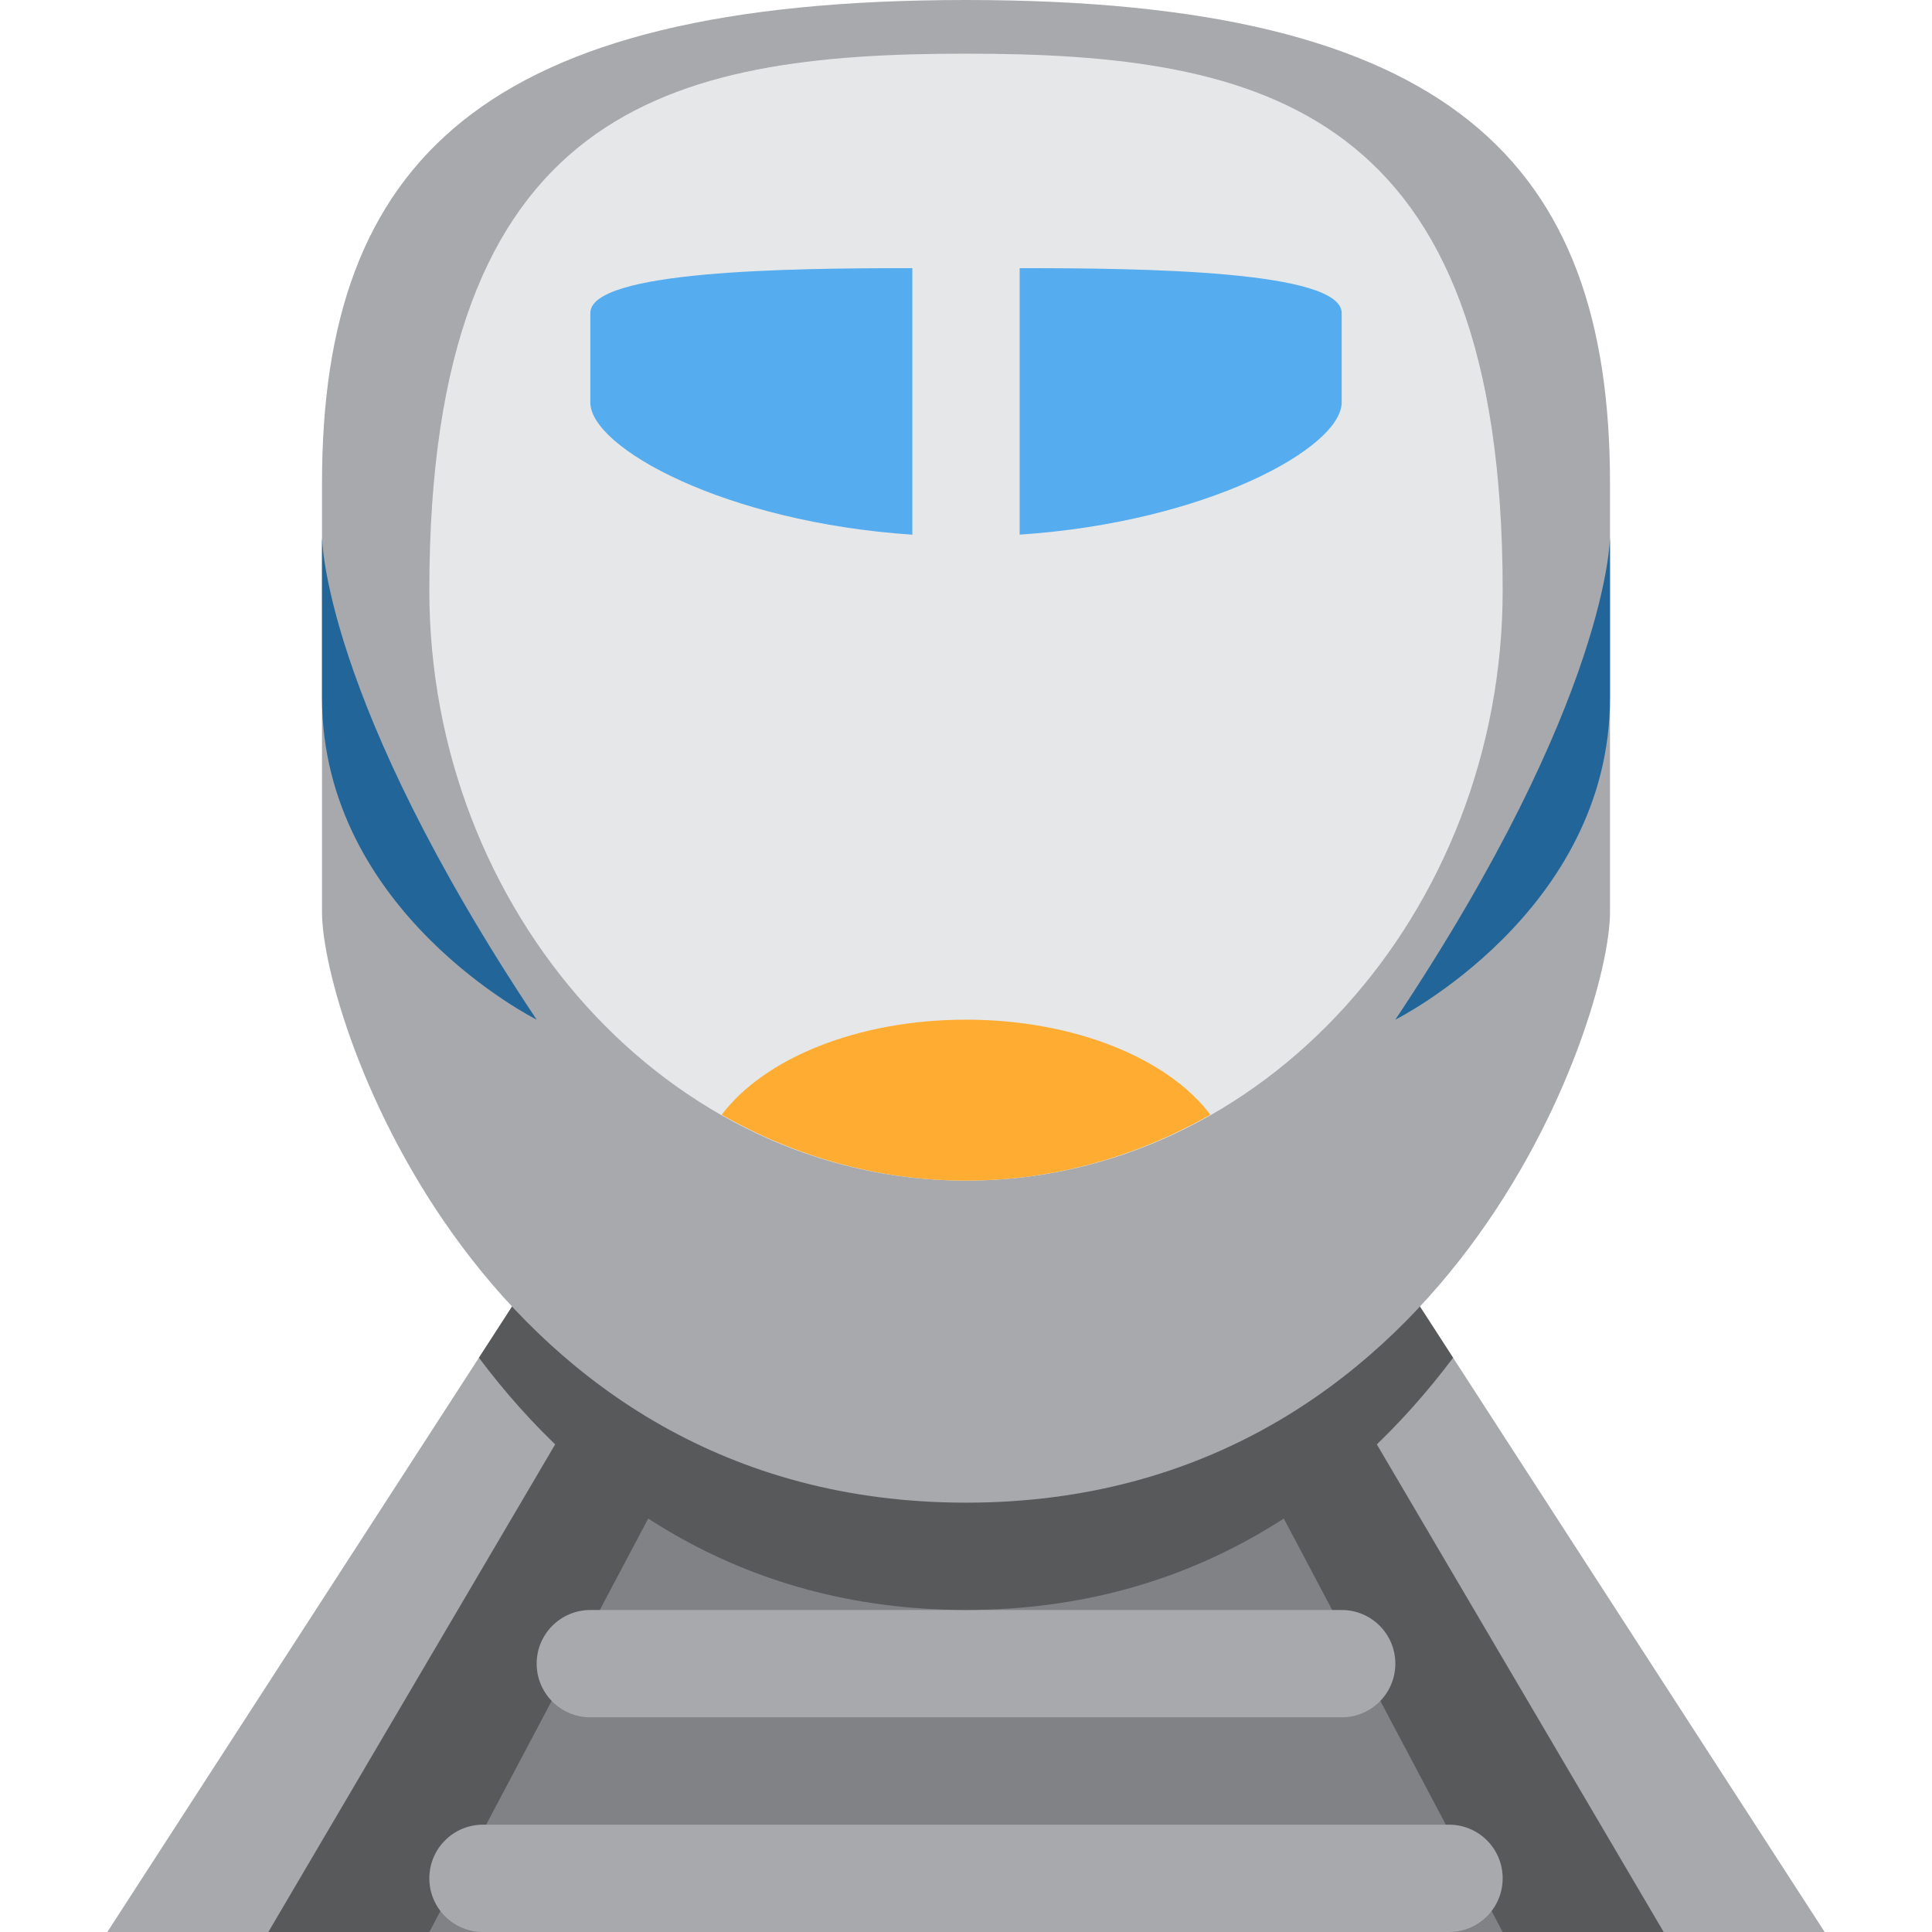
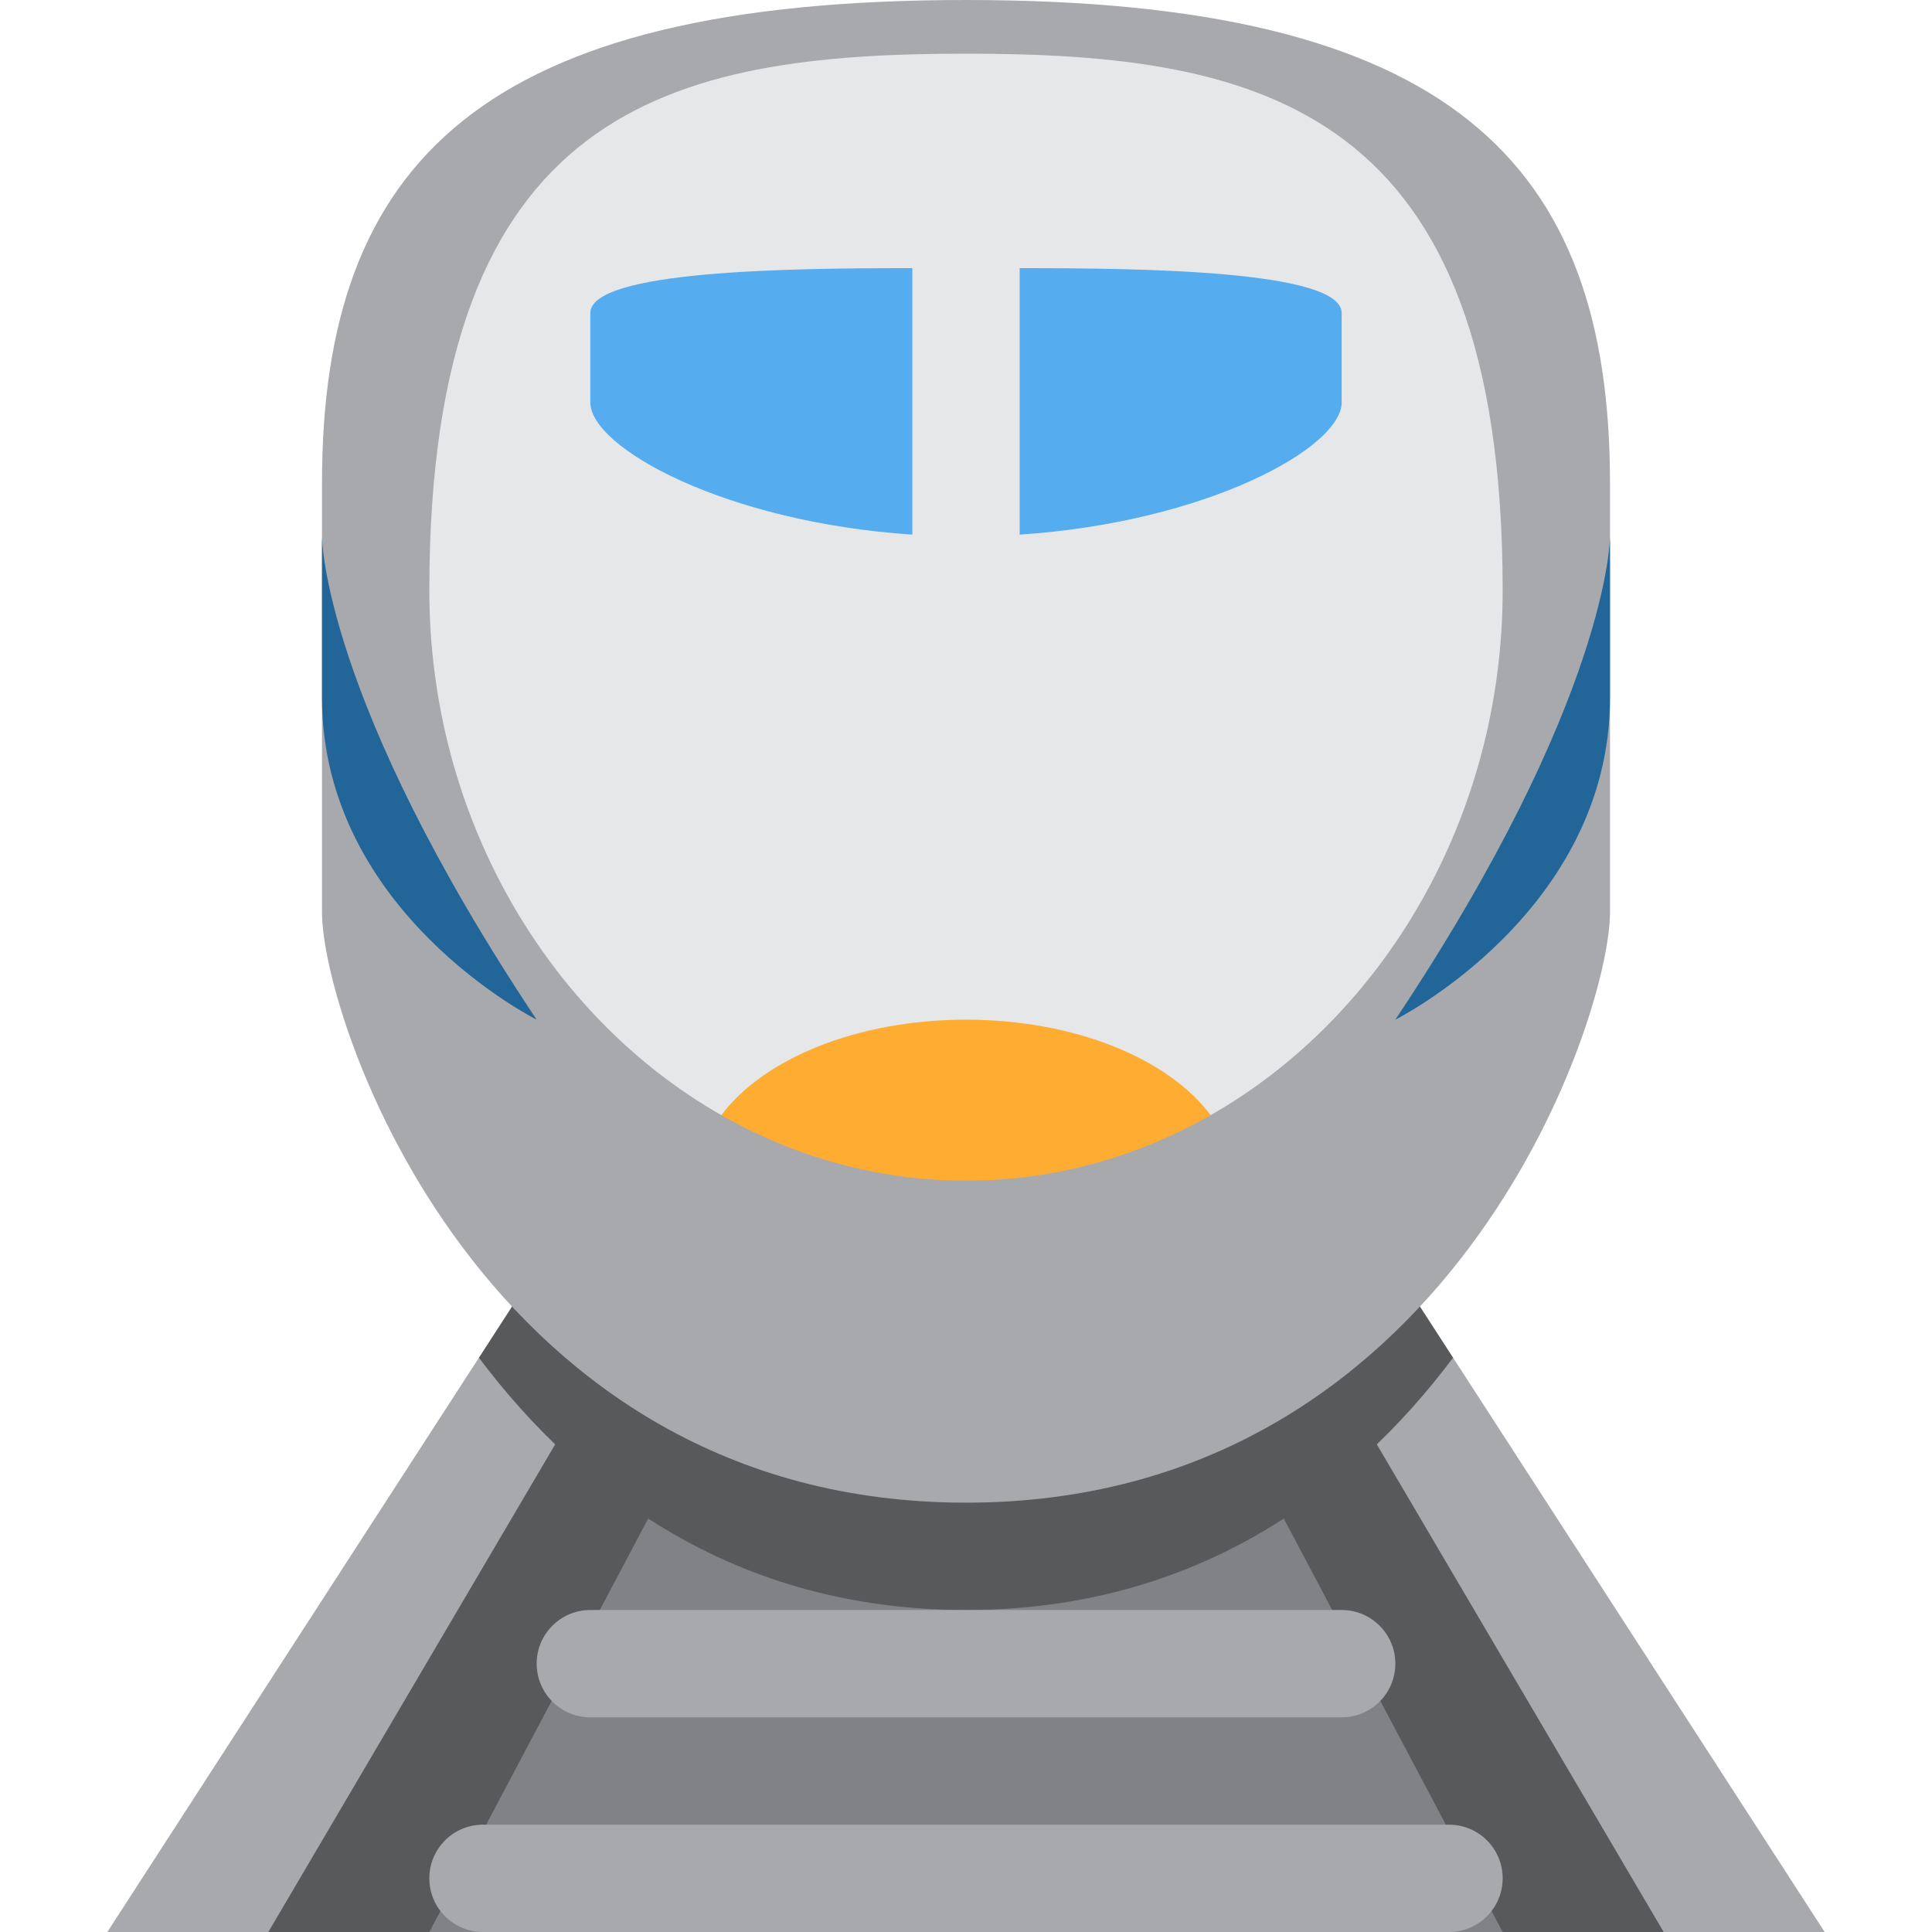
<svg xmlns="http://www.w3.org/2000/svg" viewBox="0 0 36 36">
-   <path fill="#A7A9AC" d="M2 36h32L23 19H13z" />
-   <path fill="#58595B" d="M5 36h26L21 19h-6z" />
-   <path fill="#808285" d="M8 36h20l-9-17h-2z" />
-   <path fill="#A7A9AC" d="M28 35c0 .553-.447 1-1 1H9c-.552 0-1-.447-1-1 0-.553.448-1 1-1h18c.553 0 1 .447 1 1zm-2-4c0 .553-.447 1-1 1H11c-.552 0-1-.447-1-1 0-.553.448-1 1-1h14c.553 0 1 .447 1 1z" />
-   <path fill="#58595B" d="M27.076 25.3L23 19H13l-4.076 6.3c1.889 2.517 4.798 4.699 9.076 4.699 4.277 0 7.188-2.183 9.076-4.699z" />
-   <path fill="#A7A9AC" d="M18 0C9 0 6 3 6 9v8c0 1.999 3 11 12 11s12-9.001 12-11V9c0-6-3-9-12-9z" />
-   <path fill="#E6E7E8" d="M8 11C8 2 12.477 1 18 1s10 1 10 10c0 6-4.477 11-10 11-5.523-.001-10-5-10-11z" />
-   <path fill="#FFAC33" d="M18 21.999c1.642 0 3.185-.45 4.553-1.228C21.77 19.729 20.03 19 18 19s-3.769.729-4.552 1.772c1.366.777 2.911 1.227 4.552 1.227z" />
-   <path d="M19 4.997v4.965c3.488-.232 6-1.621 6-2.463V5.833c0-.791-3.692-.838-6-.836zm-2 0c-2.308-.002-6 .044-6 .836V7.5c0 .842 2.512 2.231 6 2.463V4.997z" fill="#55ACEE" />
-   <path fill="#269" d="M6 10s0 3 4 9c0 0-4-2-4-6v-3zm24 0s0 3-4 9c0 0 4-2 4-6v-3z" />
+   <path d="M 2,36 l 6.924,-10.701 h18.152 l 6.924,10.701 h-3 l -13,-6 l -13,6 h-3 Z" fill="#A7A9AC" />
+   <path d="M 5,36 l 10,-17 h6 l 10,17 h-3 l -10,-5 l -10,5 h-3 Z" fill="#58595B" />
+   <path d="M 8,36 l 9,-17 h2 l 9,17 h-1 l-1,-0.5 h-16 l-1,0.5 h-1 Z" fill="#808285" />
+   <path fill="#58595B" d="M 27.076,25.299 c -1.889,2.518 -4.799,4.701 -9.076,4.701 s -7.187,-2.183 -9.076,-4.701 l 4.076,-6.299 h10 l 4.076,6.299 Z" />
+   <path fill="#A7A9AC" d="M 9,34 h18 a 1,1 0 01 0,2 h-18 a 1,1 0 01 0,-2 Z" />
+   <path fill="#A7A9AC" d="M 11,30 h14 a 1,1 0 01 0,2 h-14 a 1,1 0 01 0,-2 Z" />
+   <path fill="#A7A9AC" d="M 6,9 c 0,-6 3,-9 12,-9 s 12,3 12,9 v8 c 0,2 -3,11 -12,11 s -12,-9 -12,-11 v-8 Z" />
+   <path d="M 6,10 s 0,3 4,9 c 0,0 -4,-2 -4,-6 v-3 Z" fill="#269" />
+   <path d="M 30,10 v3 c 0,4 -4,6 -4,6 c 4,-6 4,-9 4,-9 Z" fill="#269" />
+   <path d="M 8,11 c 0,-9 4.477,-10 10,-10 s 10,1 10,10 c 0,4.216 -2.211,7.939 -5.441,9.779 h-9.118 c -3.23,-1.84 -5.441,-5.563 -5.441,-9.779 Z" fill="#E6E7E8" />
+   <path fill="#55ACEE" d="M 19,4.997 c 2.308,-0.002 6,0.044 6,0.836 v1.666 c 0,0.843 -2.512,2.231 -6,2.463 v-4.965 Z" />
+   <path fill="#55ACEE" d="M 17,4.997 v4.965 c -3.488,-0.232 -6,-1.62 -6,-2.463 v-1.666 c 0,-0.792 3.692,-0.838 6,-0.836 Z" />
+   <path d="M 22.559,20.779 c -1.367,0.779 -2.917,1.221 -4.559,1.221 s -3.192,-0.442 -4.559,-1.221 l 0.006,-0.007 c 0.783,-1.043 2.523,-1.772 4.553,-1.772 s 3.77,0.729 4.553,1.772 l 0.006,0.007 Z" fill="#FFAC33" />
</svg>
